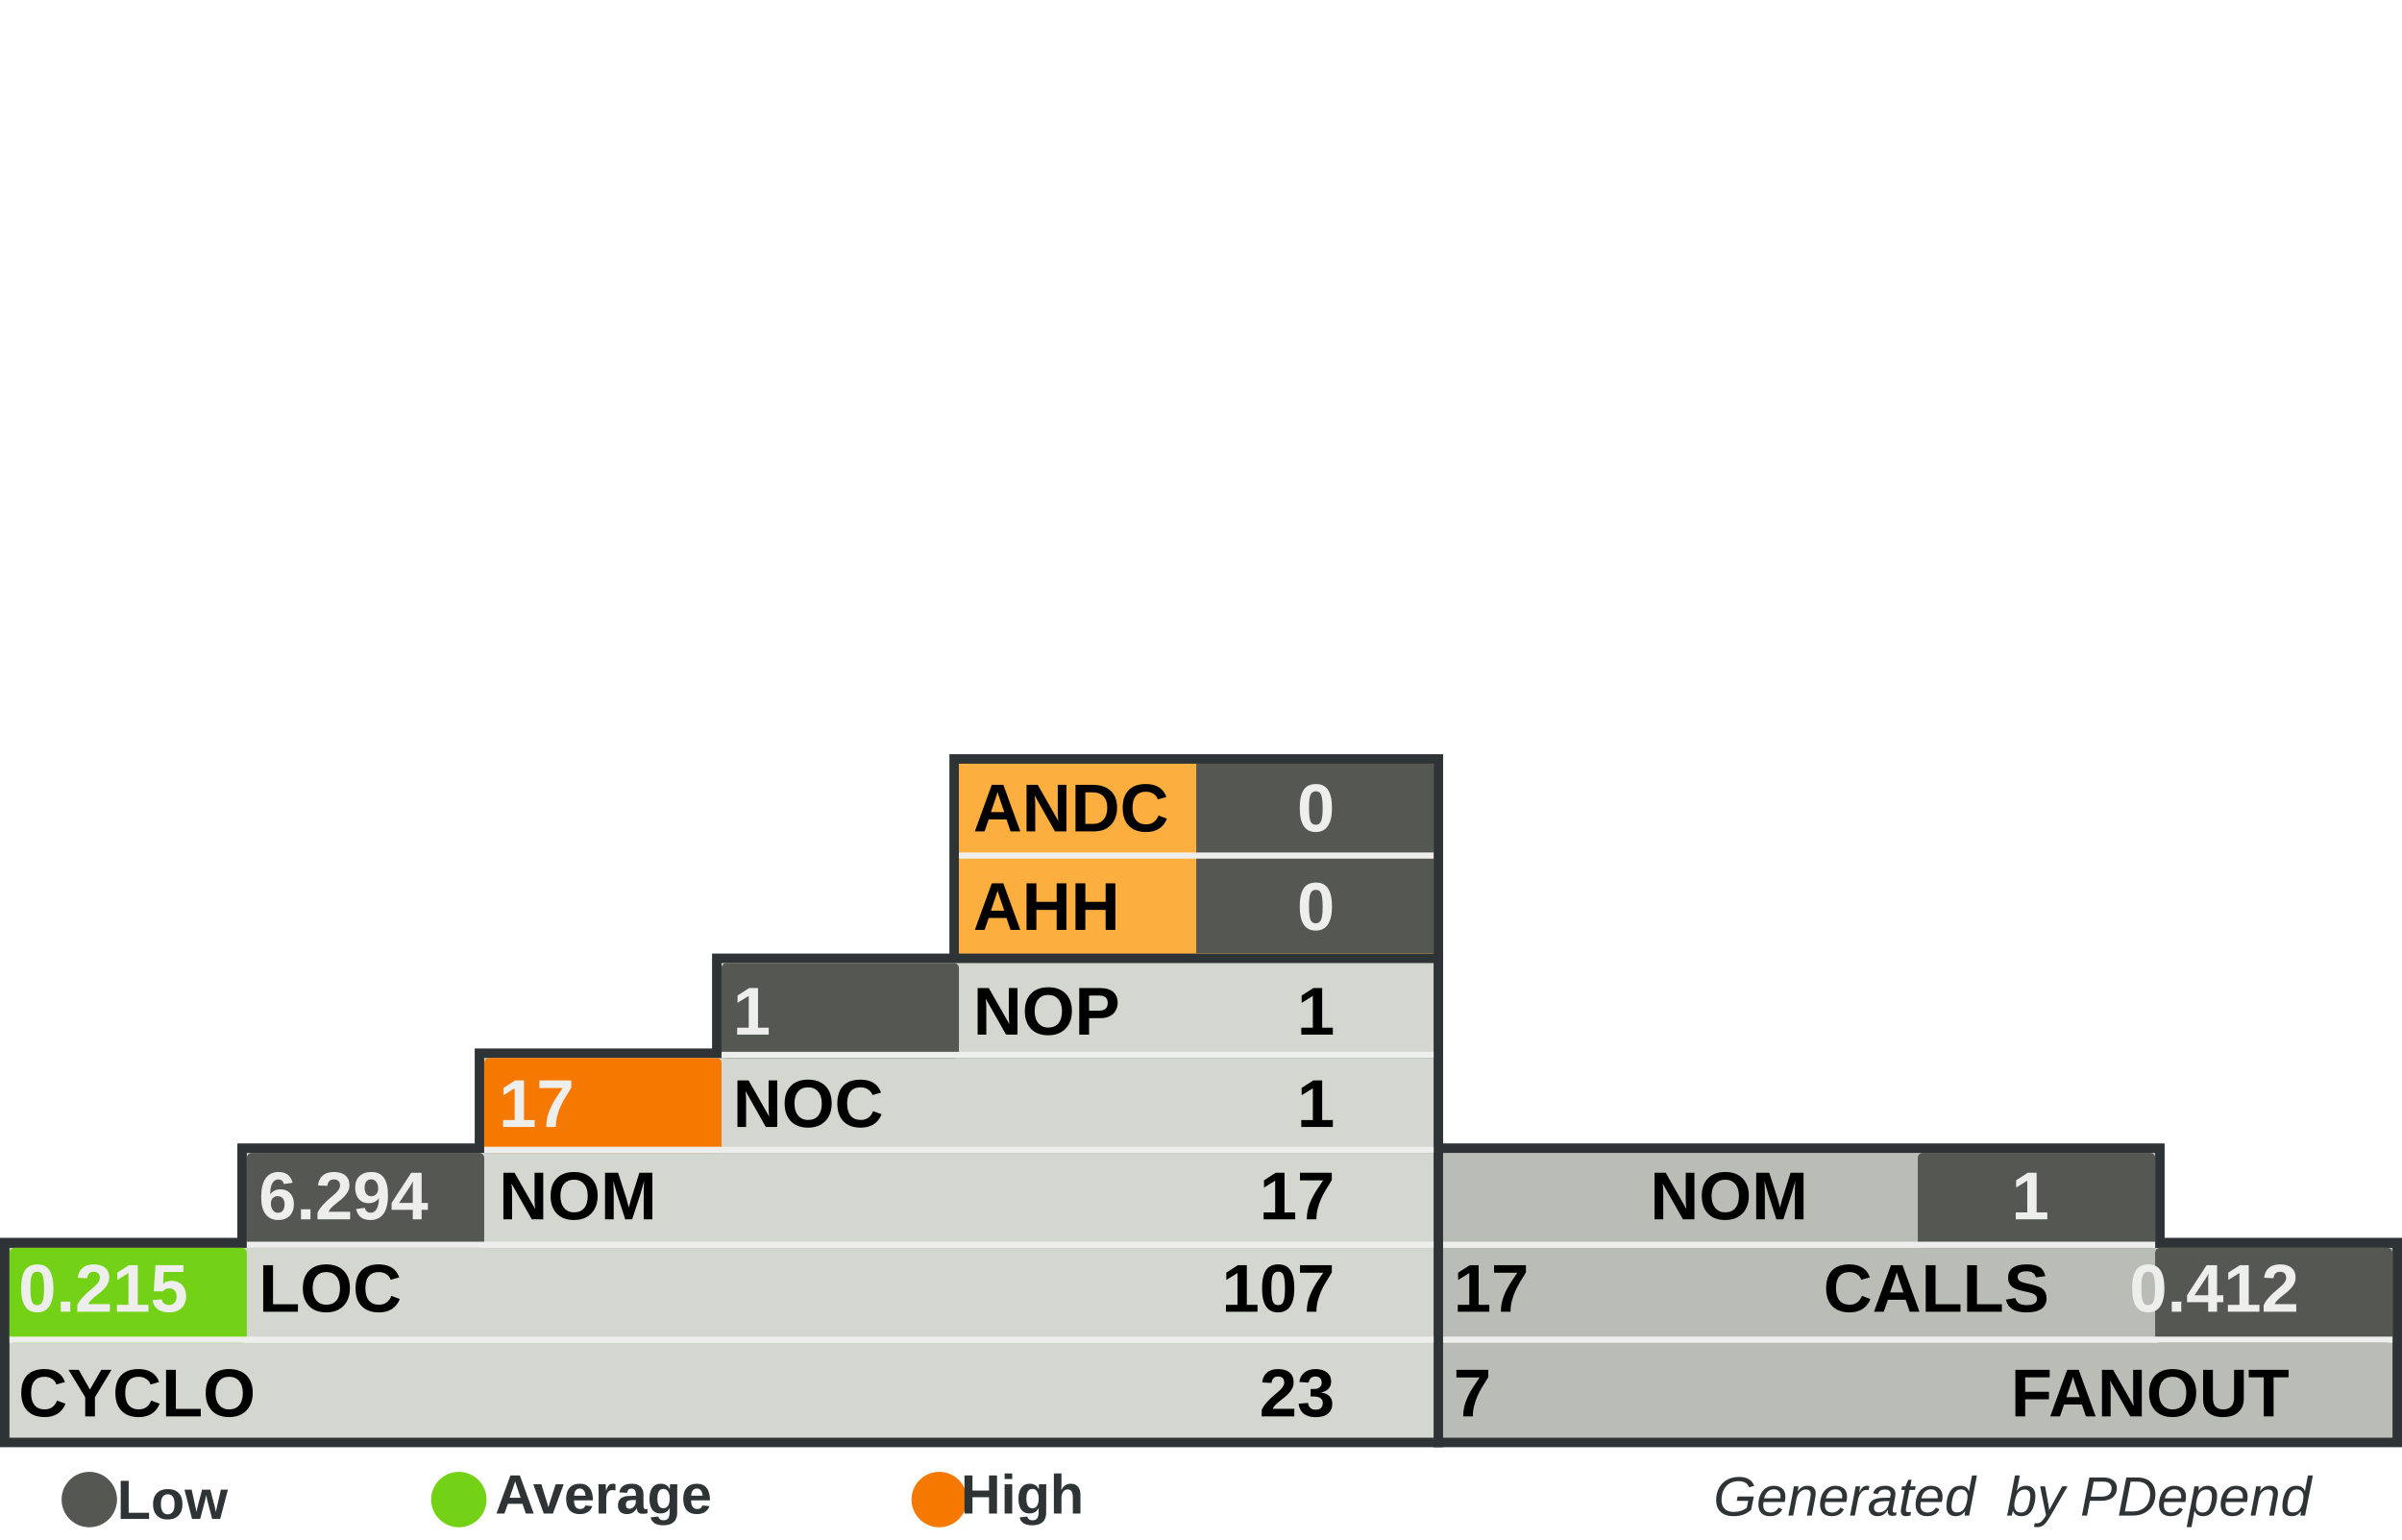
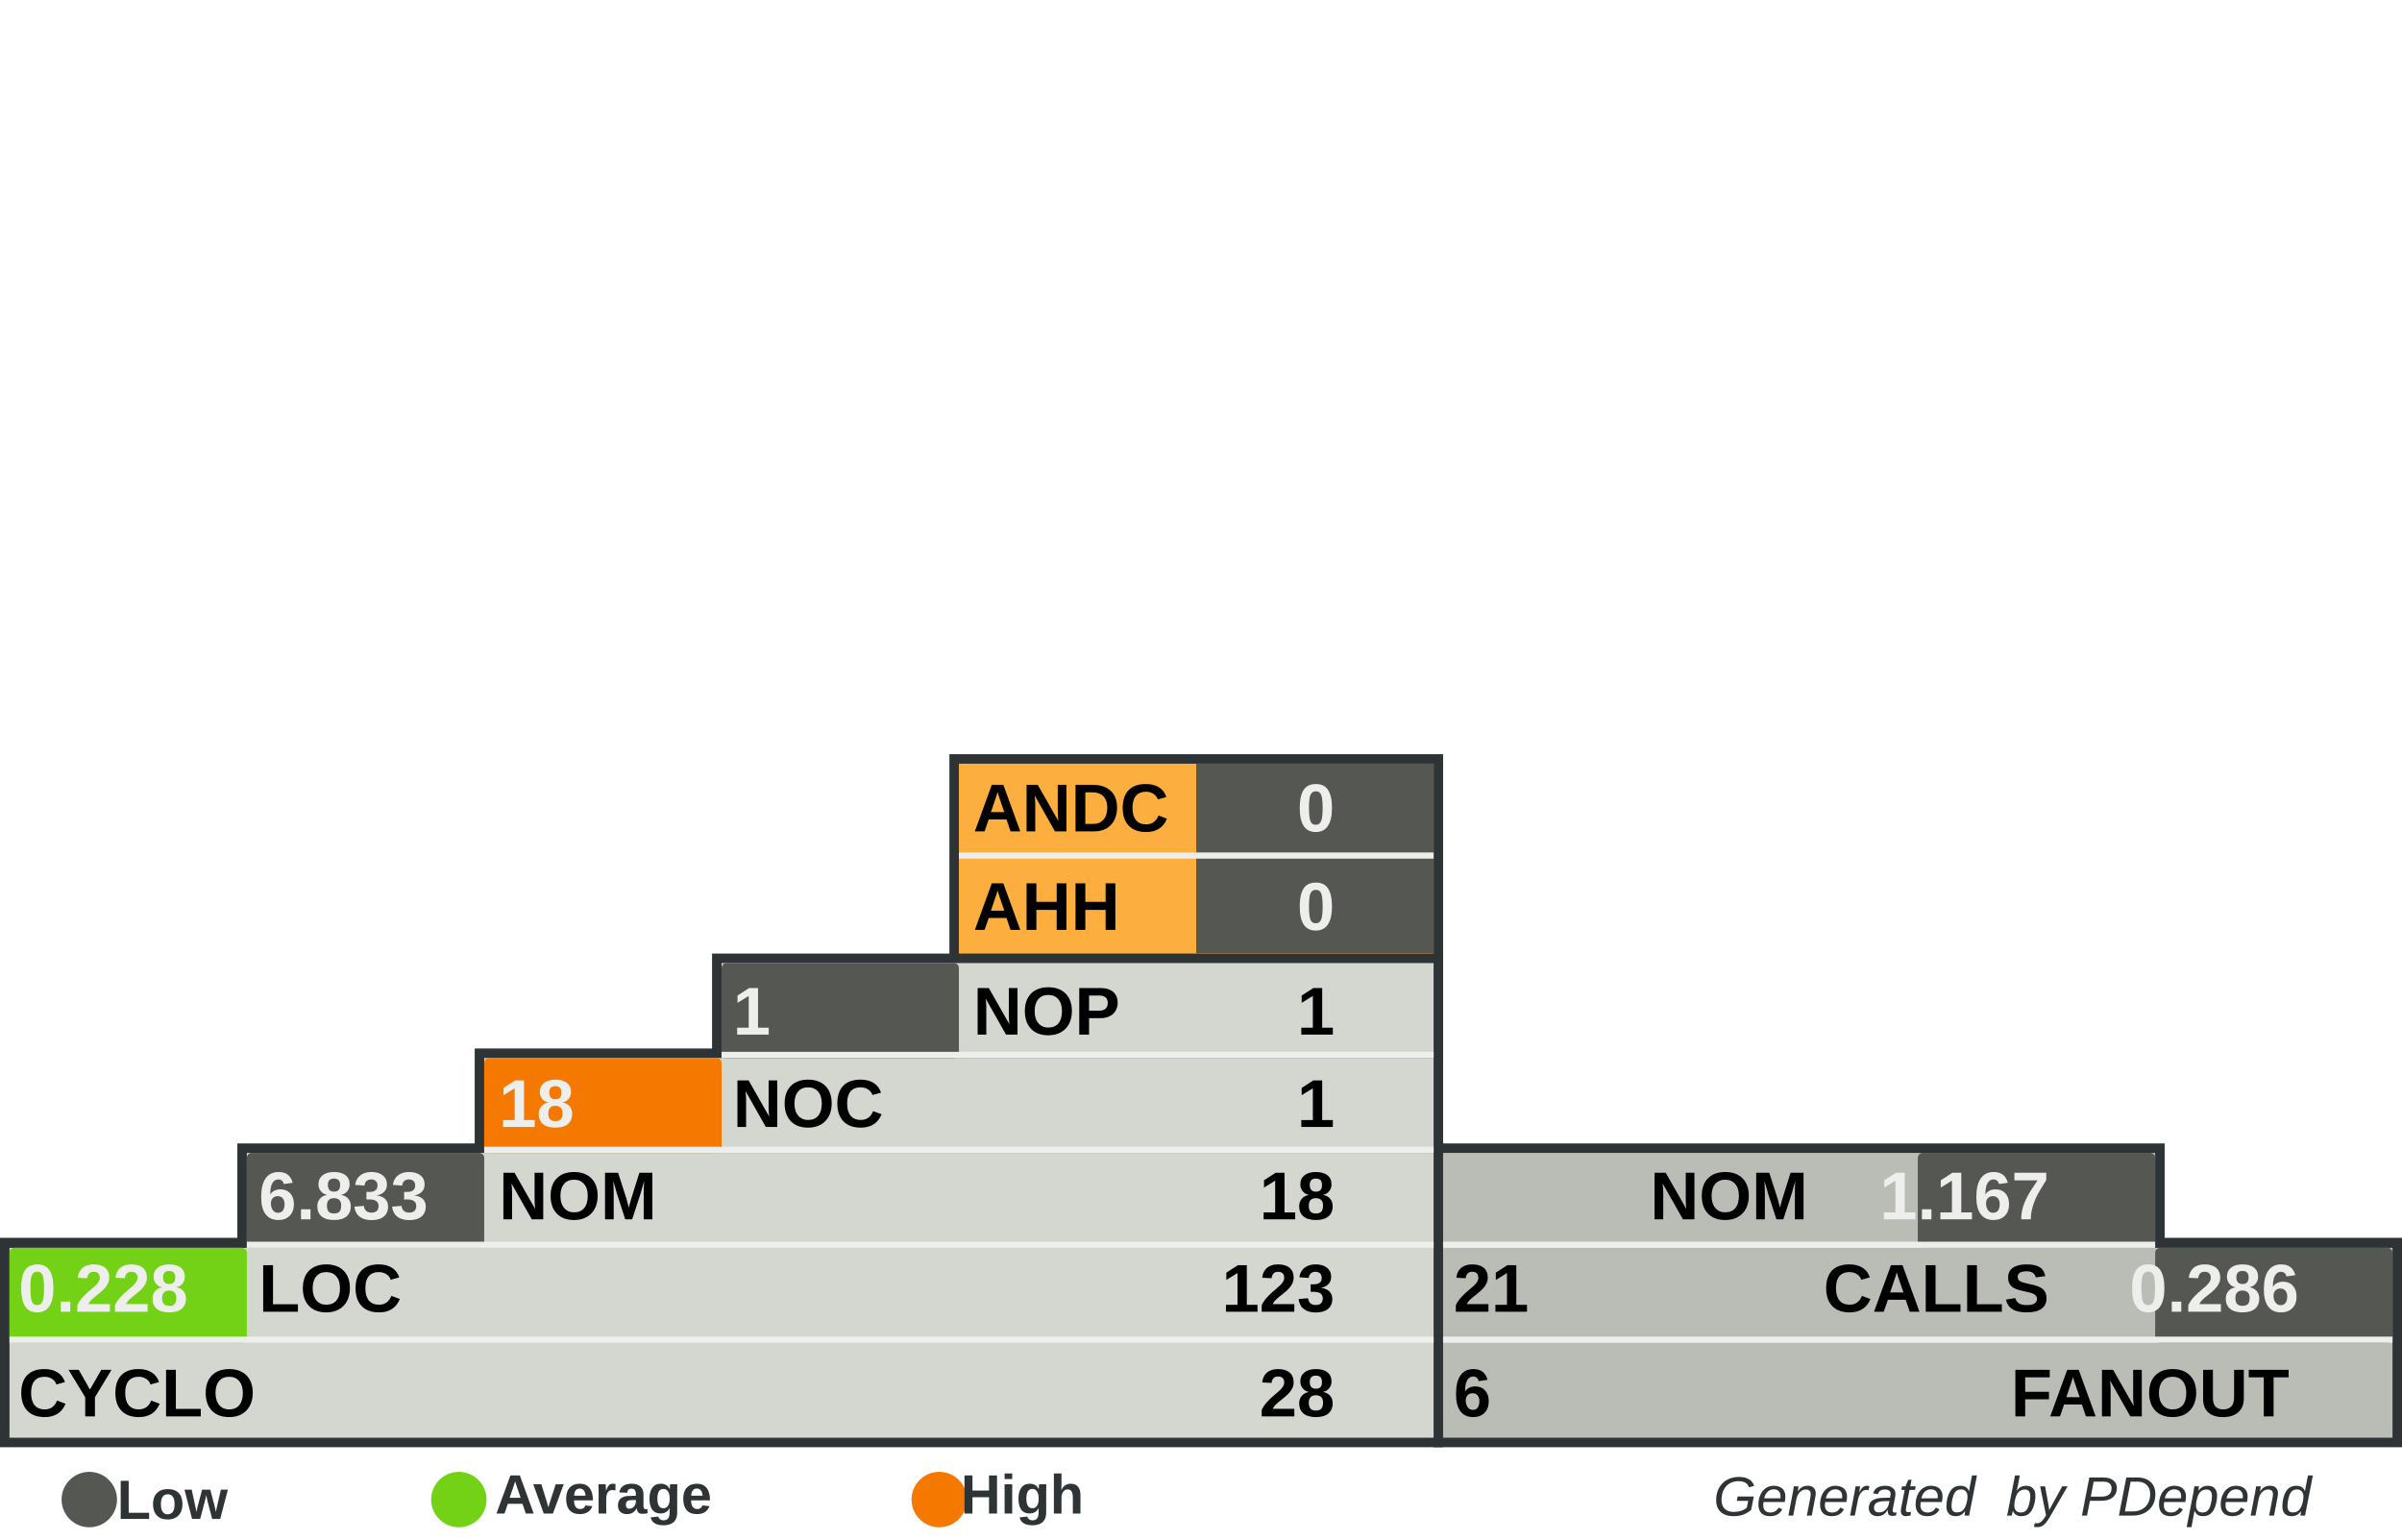
<svg xmlns="http://www.w3.org/2000/svg" width="390" height="250" id="svg5110" version="1.0">
  <defs id="defs5112">
    </defs>
  <g id="layer1">
    <rect style="fill:#555753" width="0" height="0" x="0" y="0" rx="0" ry="0" id="rect8982" xml:id="threshold.low" />
    <rect style="fill:#73d216" width="0" height="0" x="0" y="0" rx="0" ry="0" id="rect8983" xml:id="threshold.average" />
    <rect style="fill:#f57900" width="0" height="0" x="0" y="0" rx="0" ry="0" id="rect2834" xml:id="threshold.high" />
    <rect style="opacity:1;fill:#2e3436;fill-opacity:1;stroke:none;stroke-width:1;stroke-miterlimit:4;stroke-dasharray:none;stroke-opacity:1" id="rect4954" width="118.696" height="16.957" x="232.767" y="185.672" rx="2.978" ry="0" />
    <rect style="opacity:1;fill:#2e3436;fill-opacity:1;stroke:none;stroke-width:1;stroke-miterlimit:4;stroke-dasharray:none;stroke-opacity:1" id="rect4956" width="157.233" height="34" x="232.767" y="201" rx="3.945" ry="0" />
    <rect style="opacity:1;fill:#2e3436;fill-opacity:1;stroke:none;stroke-width:1;stroke-miterlimit:4;stroke-dasharray:none;stroke-opacity:1" id="rect4958" width="80.158" height="33.913" x="154.15" y="122.47" rx="2.011" ry="0" />
    <rect style="opacity:1;fill:#2e3436;fill-opacity:1;stroke:none;stroke-width:1;stroke-miterlimit:4;stroke-dasharray:none;stroke-opacity:1" id="rect4960" width="234.308" height="34" x="0" y="201" rx="5.879" ry="0" />
    <rect style="opacity:1;fill:#2e3436;fill-opacity:1;stroke:none;stroke-width:1;stroke-miterlimit:4;stroke-dasharray:none;stroke-opacity:1" id="rect4962" width="195.771" height="16.957" x="38.538" y="185.672" rx="4.912" ry="0" />
    <rect style="opacity:1;fill:#2e3436;fill-opacity:1;stroke:none;stroke-width:1;stroke-miterlimit:4;stroke-dasharray:none;stroke-opacity:1" id="rect4964" width="157.233" height="16.957" x="77.075" y="170.257" rx="3.945" ry="0" />
    <rect style="opacity:1;fill:#2e3436;fill-opacity:1;stroke:none;stroke-width:1;stroke-miterlimit:4;stroke-dasharray:none;stroke-opacity:1" id="rect4966" width="118.696" height="16.957" x="115.613" y="154.842" rx="2.978" ry="0" />
    <rect style="opacity:1;fill:#d3d7cf;fill-opacity:1;stroke:none;stroke-width:1;stroke-miterlimit:4;stroke-dasharray:none;stroke-opacity:1" id="rect4968" width="231.225" height="30.83" x="1.542" y="202.628" rx="5.801" ry="0" />
    <rect style="opacity:1;fill:#d3d7cf;fill-opacity:1;stroke:none;stroke-width:1;stroke-miterlimit:4;stroke-dasharray:none;stroke-opacity:1" id="rect4970" width="192.688" height="15.415" x="40.079" y="187.214" rx="4.834" ry="0" />
    <rect style="opacity:1;fill:#d3d7cf;fill-opacity:1;stroke:none;stroke-width:1;stroke-miterlimit:4;stroke-dasharray:none;stroke-opacity:1" id="rect4972" width="154.15" height="15.415" x="78.617" y="171.798" rx="3.868" ry="0" />
    <rect style="opacity:1;fill:#d3d7cf;fill-opacity:1;stroke:none;stroke-width:1;stroke-miterlimit:4;stroke-dasharray:none;stroke-opacity:1" id="rect4974" width="115.613" height="15.415" x="117.154" y="156.383" rx="2.901" ry="0" />
    <rect style="opacity:1;fill:#fcaf3e;fill-opacity:1;stroke:none;stroke-width:1;stroke-miterlimit:4;stroke-dasharray:none;stroke-opacity:1" id="rect4976" width="77.075" height="30.83" x="155.692" y="124.012" rx="1.934" ry="0" />
    <rect style="opacity:1;fill:#babdb6;fill-opacity:1;stroke:none;stroke-width:1;stroke-miterlimit:4;stroke-dasharray:none;stroke-opacity:1" id="rect4978" width="154.15" height="30.83" x="234.308" y="202.628" rx="3.868" ry="0" />
    <rect style="opacity:1;fill:#babdb6;fill-opacity:1;stroke:none;stroke-width:1;stroke-miterlimit:4;stroke-dasharray:none;stroke-opacity:1" id="rect4980" width="115.613" height="15.415" x="234.308" y="187.213" rx="2.901" ry="0" />
    <rect style="opacity:1;fill:#555753;fill-opacity:1;stroke:none;stroke-width:1;stroke-miterlimit:4;stroke-dasharray:none;stroke-opacity:1" id="rect4982" xml:id="rect.andc" width="38.538" height="15.43" x="194.229" y="124.012" rx="0.967" ry="0" />
    <rect style="opacity:1;fill:#555753;fill-opacity:1;stroke:none;stroke-width:1;stroke-miterlimit:4;stroke-dasharray:none;stroke-opacity:1" id="rect2851" xml:id="rect.ahh" width="38.538" height="15.4" x="194.229" y="139.412" rx="0.967" ry="0" />
    <rect style="opacity:1;fill:#555753;fill-opacity:1;stroke:none;stroke-width:1;stroke-miterlimit:4;stroke-dasharray:none;stroke-opacity:1" id="rect4984" xml:id="rect.noc-nop" width="38.538" height="15.415" x="117.154" y="156.383" rx="0.806" />
    <rect style="opacity:1;fill:#f57900;fill-opacity:1;stroke:none;stroke-width:1;stroke-miterlimit:4;stroke-dasharray:none;stroke-opacity:1" id="rect4986" xml:id="rect.nom-noc" width="38.538" height="15.415" x="78.617" y="171.798" rx="0.806" />
    <rect style="opacity:1;fill:#555753;fill-opacity:1;stroke:none;stroke-width:1;stroke-miterlimit:4;stroke-dasharray:none;stroke-opacity:1" id="rect4988" xml:id="rect.loc-nom" width="38.538" height="15.415" x="40.079" y="187.213" rx="0.806" />
    <rect style="opacity:1;fill:#73d216;fill-opacity:1;stroke:none;stroke-width:1;stroke-miterlimit:4;stroke-dasharray:none;stroke-opacity:1" id="rect4990" xml:id="rect.cyclo-loc" width="38.538" height="15.415" x="1.542" y="202.628" rx="0.806" />
    <rect style="opacity:1;fill:#555753;fill-opacity:1;stroke:none;stroke-width:1;stroke-miterlimit:4;stroke-dasharray:none;stroke-opacity:1" id="rect4992" xml:id="rect.calls-nom" width="38.538" height="15.415" x="311.383" y="187.213" rx="0.806" />
    <rect style="opacity:1;fill:#555753;fill-opacity:1;stroke:none;stroke-width:1;stroke-miterlimit:4;stroke-dasharray:none;stroke-opacity:1" id="rect4994" xml:id="rect.fanout-calls" width="38.538" height="15.415" x="349.921" y="202.628" rx="0.806" />
    <rect style="opacity:1;fill:#eeeeec;fill-opacity:1;stroke:none;stroke-width:1;stroke-miterlimit:4;stroke-dasharray:none;stroke-opacity:1" id="rect4996" width="231.225" height="1" x="1.542" y="217.043" rx="5.801" ry="0" />
    <rect style="opacity:1;fill:#eeeeec;fill-opacity:1;stroke:none;stroke-width:1;stroke-miterlimit:4;stroke-dasharray:none;stroke-opacity:1" id="rect4998" width="192.688" height="1" x="40.079" y="201.628" rx="4.834" ry="0" />
    <rect style="opacity:1;fill:#eeeeec;fill-opacity:1;stroke:none;stroke-width:1;stroke-miterlimit:4;stroke-dasharray:none;stroke-opacity:1" id="rect5000" width="154.15" height="1" x="78.617" y="186.213" rx="3.868" ry="0" />
    <rect style="opacity:1;fill:#eeeeec;fill-opacity:1;stroke:none;stroke-width:1;stroke-miterlimit:4;stroke-dasharray:none;stroke-opacity:1" id="rect5002" width="115.613" height="1" x="117.154" y="170.798" rx="2.901" ry="0" />
    <rect style="opacity:1;fill:#eeeeec;fill-opacity:1;stroke:none;stroke-width:1;stroke-miterlimit:4;stroke-dasharray:none;stroke-opacity:1" id="rect5004" width="115.613" height="1" x="234.308" y="201.628" rx="2.901" ry="0" />
    <rect style="opacity:1;fill:#eeeeec;fill-opacity:1;stroke:none;stroke-width:1;stroke-miterlimit:4;stroke-dasharray:none;stroke-opacity:1" id="rect5006" width="154.15" height="1" x="234.308" y="217.043" rx="3.868" ry="0" />
    <rect style="opacity:1;fill:#eeeeec;fill-opacity:1;stroke:none;stroke-width:1;stroke-miterlimit:4;stroke-dasharray:none;stroke-opacity:1" id="rect5008" width="77.075" height="1" x="155.692" y="138.427" rx="1.934" ry="0" />
    <text xml:space="preserve" style="font-size:11px;font-style:normal;font-variant:normal;font-weight:bold;font-stretch:normal;fill:#000000;fill-opacity:1;stroke:none;stroke-width:1px;stroke-linecap:butt;stroke-linejoin:miter;stroke-opacity:1;font-family:Arial" x="158" y="135" title="Average Number of Derived Classes" id="text5010">
      <tspan title="Average Number of Derived Classes" id="tspan5012" x="158" y="135">ANDC</tspan>
    </text>
    <text xml:space="preserve" style="font-size:11px;font-style:normal;font-variant:normal;font-weight:bold;font-stretch:normal;fill:#000000;fill-opacity:1;stroke:none;stroke-width:1px;stroke-linecap:butt;stroke-linejoin:miter;stroke-opacity:1;font-family:Arial" x="158" y="151" title="Average Hierarchy Height" id="text5014">
      <tspan title="Average Hierarchy Height" id="tspan5016" x="158" y="151">AHH</tspan>
    </text>
    <text xml:space="preserve" style="font-size:11px;font-style:normal;font-variant:normal;font-weight:bold;font-stretch:normal;fill:#000000;fill-opacity:1;stroke:none;stroke-width:1px;stroke-linecap:butt;stroke-linejoin:miter;stroke-opacity:1;font-family:Arial" x="158" y="168" title="Number Of Packages" id="text5018">
      <tspan title="Number Of Packages" id="tspan5020" x="158" y="168">NOP</tspan>
    </text>
    <text xml:space="preserve" style="font-size:11px;font-style:normal;font-variant:normal;font-weight:bold;font-stretch:normal;fill:#000000;fill-opacity:1;stroke:none;stroke-width:1px;stroke-linecap:butt;stroke-linejoin:miter;stroke-opacity:1;font-family:Arial" x="119" y="183" id="text5022" title="Number Of Classes" transform="scale(0.9999985,1.000001)">
      <tspan title="Number Of Classes" id="tspan5024" x="119" y="183">NOC</tspan>
    </text>
    <text xml:space="preserve" style="font-size:11px;font-style:normal;font-variant:normal;font-weight:bold;font-stretch:normal;fill:#000000;fill-opacity:1;stroke:none;stroke-width:1px;stroke-linecap:butt;stroke-linejoin:miter;stroke-opacity:1;font-family:Arial" x="81" y="198" id="text5026" title="Number Of Methods (Methods+Functions)" transform="scale(0.9999985,1.000001)">
      <tspan title="Number Of Methods (Methods+Functions)" id="tspan5028" x="81" y="198">NOM</tspan>
    </text>
    <text xml:space="preserve" style="font-size:11px;font-style:normal;font-variant:normal;font-weight:bold;font-stretch:normal;fill:#000000;fill-opacity:1;stroke:none;stroke-width:1px;stroke-linecap:butt;stroke-linejoin:miter;stroke-opacity:1;font-family:Arial" x="42" y="213" id="text5030" title="Lines Of Code (Non Comment and Non Whitespace Lines)" transform="scale(0.9999985,1.000001)">
      <tspan title="Lines Of Code (Non Comment and Non Whitespace Lines)" id="tspan5032" x="42" y="213">LOC</tspan>
    </text>
    <text xml:space="preserve" style="font-size:11px;font-style:normal;font-variant:normal;font-weight:bold;font-stretch:normal;fill:#000000;fill-opacity:1;stroke:none;stroke-width:1px;stroke-linecap:butt;stroke-linejoin:miter;stroke-opacity:1;font-family:Arial" x="3" y="230" id="text5034" title="Cyclomatic Complexity" transform="scale(0.9999985,1.000001)">
      <tspan title="Cyclomatic Complexity" id="tspan5036" x="3" y="230">CYCLO</tspan>
    </text>
    <text xml:space="preserve" style="font-size:11px;font-style:normal;font-variant:normal;font-weight:bold;font-stretch:normal;text-align:end;text-anchor:end;fill:#000000;fill-opacity:1;stroke:none;stroke-width:1px;stroke-linecap:butt;stroke-linejoin:miter;stroke-opacity:1;font-family:Arial" x="308.858" y="198" id="text5038" title="Number Of Methods (Methods+Functions)" transform="scale(0.9999985,1.000001)">
      <tspan title="Number Of Methods (Methods+Functions)" id="tspan5040" x="308.858" y="198">NOM</tspan>
    </text>
    <text xml:space="preserve" style="font-size:11px;font-style:normal;font-variant:normal;font-weight:bold;font-stretch:normal;text-anchor:end;fill:#000000;fill-opacity:1;stroke:none;stroke-width:1px;stroke-linecap:butt;stroke-linejoin:miter;stroke-opacity:1;font-family:Arial" x="348" y="213" id="text5042" title="Number of Operation Calls" transform="scale(0.9999985,1.000001)">
      <tspan title="Number of Operation Calls" id="tspan5044" x="348" y="213">CALLS</tspan>
    </text>
    <text xml:space="preserve" style="font-size:11px;font-style:normal;font-variant:normal;font-weight:bold;font-stretch:normal;text-anchor:end;fill:#000000;fill-opacity:1;stroke:none;stroke-width:1px;stroke-linecap:butt;stroke-linejoin:miter;stroke-opacity:1;font-family:Arial" x="387" y="230" id="text5046" title="Number of Called Classes" transform="scale(0.9999985,1.000001)">
      <tspan title="Number of Called Classes" id="tspan5048" x="387" y="230">FANOUT</tspan>
    </text>
    <text xml:space="preserve" style="font-size:11px;font-style:normal;font-variant:normal;font-weight:bold;font-stretch:normal;fill:#000000;fill-opacity:1;stroke:none;stroke-width:1px;stroke-linecap:butt;stroke-linejoin:miter;stroke-opacity:1;font-family:Arial" title="Number of Called Classes" x="236" y="230" id="text5050" transform="scale(0.9999985,1.000001)">
-       <tspan title="Number of Called Classes" id="tspan5052" xml:id="pdepend.fanout" x="236" y="230">7</tspan>
+       <tspan title="Number of Called Classes" id="tspan5052" xml:id="pdepend.fanout" x="236" y="230">6</tspan>
    </text>
    <text xml:space="preserve" style="font-size:11px;font-style:normal;font-variant:normal;font-weight:bold;font-stretch:normal;fill:#000000;fill-opacity:1;stroke:none;stroke-width:1px;stroke-linecap:butt;stroke-linejoin:miter;stroke-opacity:1;font-family:Arial" title="Number of Operation Calls" x="236" y="213" id="text5054" transform="scale(0.9999985,1.000001)">
-       <tspan title="Number of Operation Calls" id="tspan5056" xml:id="pdepend.calls" x="236" y="213">17</tspan>
+       <tspan title="Number of Operation Calls" id="tspan5056" xml:id="pdepend.calls" x="236" y="213">21</tspan>
    </text>
    <text xml:space="preserve" style="font-size:11px;font-style:normal;font-variant:normal;font-weight:bold;font-stretch:normal;text-anchor:end;fill:#000000;fill-opacity:1;stroke:none;stroke-width:1px;stroke-linecap:butt;stroke-linejoin:miter;stroke-opacity:1;font-family:Arial" title="Cyclomatic Complexity" x="232" y="230" id="text5058" transform="scale(0.9999985,1.000001)">
-       <tspan title="Cyclomatic Complexity" id="tspan5060" xml:id="pdepend.cyclo" x="232" y="230">23</tspan>
+       <tspan title="Cyclomatic Complexity" id="tspan5060" xml:id="pdepend.cyclo" x="232" y="230">28</tspan>
    </text>
    <text xml:space="preserve" style="font-size:11px;font-style:normal;font-variant:normal;font-weight:bold;font-stretch:normal;text-anchor:end;fill:#000000;fill-opacity:1;stroke:none;stroke-width:1px;stroke-linecap:butt;stroke-linejoin:miter;stroke-opacity:1;font-family:Arial" title="Lines Of Code (Non Comment and Non Whitespace Lines)" x="232" y="213" id="text5062" transform="scale(0.9999985,1.000001)">
-       <tspan xml:id="pdepend.loc" title="Lines Of Code (Non Comment and Non Whitespace Lines)" id="tspan5064" x="232" y="213">107</tspan>
+       <tspan xml:id="pdepend.loc" title="Lines Of Code (Non Comment and Non Whitespace Lines)" id="tspan5064" x="232" y="213">123</tspan>
    </text>
    <text xml:space="preserve" style="font-size:11px;font-style:normal;font-variant:normal;font-weight:bold;font-stretch:normal;text-anchor:end;fill:#000000;fill-opacity:1;stroke:none;stroke-width:1px;stroke-linecap:butt;stroke-linejoin:miter;stroke-opacity:1;font-family:Arial" title="Number Of Methods (Methods+Functions)" x="232" y="198" id="text5066" transform="scale(0.9999985,1.000001)">
-       <tspan title="Number Of Methods (Methods+Functions)" id="tspan5068" xml:id="pdepend.nom" x="232" y="198">17</tspan>
+       <tspan title="Number Of Methods (Methods+Functions)" id="tspan5068" xml:id="pdepend.nom" x="232" y="198">18</tspan>
    </text>
    <text xml:space="preserve" style="font-size:11px;font-style:normal;font-variant:normal;font-weight:bold;font-stretch:normal;text-anchor:end;fill:#000000;fill-opacity:1;stroke:none;stroke-width:1px;stroke-linecap:butt;stroke-linejoin:miter;stroke-opacity:1;font-family:Arial" title="Number Of Packages" x="232" y="168" id="text5070" transform="scale(0.9999985,1.000001)">
      <tspan title="Number Of Packages" id="tspan5072" xml:id="pdepend.nop" x="232" y="168">1</tspan>
    </text>
    <text xml:space="preserve" style="font-size:11px;font-style:normal;font-variant:normal;font-weight:bold;font-stretch:normal;text-anchor:end;fill:#000000;fill-opacity:1;stroke:none;stroke-width:1px;stroke-linecap:butt;stroke-linejoin:miter;stroke-opacity:1;font-family:Arial" title="Number Of Classes" x="232" y="183" id="text5074" transform="scale(0.9999985,1.000001)">
      <tspan title="Number Of Classes" id="tspan5076" xml:id="pdepend.noc" x="232" y="183">1</tspan>
    </text>
    <text xml:space="preserve" style="font-size:11px;font-style:normal;font-variant:normal;font-weight:bold;font-stretch:normal;text-anchor:end;fill:#eeeeec;fill-opacity:1;stroke:none;stroke-width:1px;stroke-linecap:butt;stroke-linejoin:miter;stroke-opacity:1;font-family:Arial" title="Average Number of Derived Classes" x="232" y="135" id="text5078" transform="scale(0.9999985,1.000001)">
      <tspan title="Average Number of Derived Classes" id="tspan5080" xml:id="pdepend.andc" x="232" y="135">0</tspan>
    </text>
    <text xml:space="preserve" style="font-size:11px;font-style:normal;font-variant:normal;font-weight:bold;font-stretch:normal;text-anchor:end;fill:#eeeeec;fill-opacity:1;stroke:none;stroke-width:1px;stroke-linecap:butt;stroke-linejoin:miter;stroke-opacity:1;font-family:Arial" title="Average Hierarchy Height" x="232" y="151" id="text5082" transform="scale(0.9999985,1.000001)">
      <tspan title="Average Hierarchy Height" id="tspan5084" xml:id="pdepend.ahh" x="232" y="151">0</tspan>
    </text>
    <text xml:space="preserve" style="font-size:11px;font-style:normal;font-variant:normal;font-weight:bold;font-stretch:normal;fill:#eeeeec;fill-opacity:1;stroke:none;stroke-width:1px;stroke-linecap:butt;stroke-linejoin:miter;stroke-opacity:1;font-family:Arial" title="Ratio: Number of Classes / Number of Packages" x="119" y="168" id="text5086" transform="scale(0.9999985,1.000001)">
      <tspan title="Ratio: Number of Classes / Number of Packages" id="tspan5088" xml:id="pdepend.noc-nop" x="119" y="168">1</tspan>
    </text>
    <text xml:space="preserve" style="font-size:11px;font-style:normal;font-variant:normal;font-weight:bold;font-stretch:normal;fill:#eeeeec;fill-opacity:1;stroke:none;stroke-width:1px;stroke-linecap:butt;stroke-linejoin:miter;stroke-opacity:1;font-family:Arial" title="Ratio: Number of Methods / Number of Classes" x="81" y="183" id="text5090" transform="scale(0.9999985,1.000001)">
-       <tspan title="Ratio: Number of Methods / Number of Classes" id="tspan5092" xml:id="pdepend.nom-noc" x="81" y="183">17</tspan>
+       <tspan title="Ratio: Number of Methods / Number of Classes" id="tspan5092" xml:id="pdepend.nom-noc" x="81" y="183">18</tspan>
    </text>
    <text xml:space="preserve" style="font-size:11px;font-style:normal;font-variant:normal;font-weight:bold;font-stretch:normal;fill:#eeeeec;fill-opacity:1;stroke:none;stroke-width:1px;stroke-linecap:butt;stroke-linejoin:miter;stroke-opacity:1;font-family:Arial" title="Ratio: Lines of Code / Number of Methods" x="42" y="198" id="text5094" transform="scale(0.9999985,1.000001)">
-       <tspan title="Ratio: Lines of Code / Number of Methods" id="tspan5096" xml:id="pdepend.loc-nom" x="42" y="198">6.294</tspan>
+       <tspan title="Ratio: Lines of Code / Number of Methods" id="tspan5096" xml:id="pdepend.loc-nom" x="42" y="198">6.833</tspan>
    </text>
    <text xml:space="preserve" style="font-size:11px;font-style:normal;font-variant:normal;font-weight:bold;font-stretch:normal;fill:#eeeeec;fill-opacity:1;stroke:none;stroke-width:1px;stroke-linecap:butt;stroke-linejoin:miter;stroke-opacity:1;font-family:Arial" title="Ratio: Cyclomatic Complexity / Lines of Code" x="3" y="213" id="text5098" transform="scale(0.9999985,1.000001)">
-       <tspan title="Ratio: Cyclomatic Complexity / Lines of Code" id="tspan5100" xml:id="pdepend.cyclo-loc" x="3" y="213">0.215</tspan>
+       <tspan title="Ratio: Cyclomatic Complexity / Lines of Code" id="tspan5100" xml:id="pdepend.cyclo-loc" x="3" y="213">0.228</tspan>
    </text>
    <text xml:space="preserve" style="font-size:11px;font-style:normal;font-variant:normal;font-weight:bold;font-stretch:normal;text-anchor:end;fill:#eeeeec;fill-opacity:1;stroke:none;stroke-width:1px;stroke-linecap:butt;stroke-linejoin:miter;stroke-opacity:1;font-family:Arial" title="Ratio: Number of Called Classes(FANOUT) / Number of Operation Calls" x="388.563" y="213" id="text5102" transform="scale(0.9999985,1.000001)">
-       <tspan title="Ratio: Number of Called Classes(FANOUT) / Number of Operation Calls" id="tspan5104" xml:id="pdepend.fanout-calls" x="388.563" y="213">0.412</tspan>
+       <tspan title="Ratio: Number of Called Classes(FANOUT) / Number of Operation Calls" id="tspan5104" xml:id="pdepend.fanout-calls" x="388.563" y="213">0.286</tspan>
    </text>
    <text xml:space="preserve" style="font-size:11px;font-style:normal;font-variant:normal;font-weight:bold;font-stretch:normal;text-anchor:end;fill:#eeeeec;fill-opacity:1;stroke:none;stroke-width:1px;stroke-linecap:butt;stroke-linejoin:miter;stroke-opacity:1;font-family:Arial" title="Ratio: Number of Operation Calls / Number of Methods (Methods+Functions)" x="348" y="198" id="text5106" transform="scale(0.9999985,1.000001)">
-       <tspan title="Ratio: Number of Operation Calls / Number of Methods (Methods+Functions)" id="tspan5108" xml:id="pdepend.calls-nom" x="348" y="198">1</tspan>
+       <tspan title="Ratio: Number of Operation Calls / Number of Methods (Methods+Functions)" id="tspan5108" xml:id="pdepend.calls-nom" x="348" y="198">1.167</tspan>
    </text>
    <text xml:space="preserve" style="font-size:8px;font-style:normal;font-variant:normal;font-weight:bold;font-stretch:normal;text-align:end;text-anchor:end;fill:#2e3436;fill-opacity:1;stroke:none;stroke-width:1px;stroke-linecap:butt;stroke-linejoin:miter;stroke-opacity:1;font-family:Arial" x="386.395" y="246.106" id="text2692">
      <tspan id="tspan2694" x="386.395" y="246.106" style="font-size:9px;font-style:italic;font-variant:normal;font-weight:normal;font-stretch:normal;text-align:end;text-anchor:end;fill:#2e3436;font-family:Arial;">Generated  by PDepend</tspan>
    </text>
    <path style="opacity:1;fill:#555753;fill-opacity:1;stroke:none;stroke-width:1;stroke-miterlimit:4;stroke-dasharray:none;stroke-opacity:1" id="path3780" d="M 65.333,285.667 A 12,10.333 0 1 1 41.333,285.667 A 12,10.333 0 1 1 65.333,285.667 z" transform="matrix(0.375,0,0,0.4354839,-5.5,119.0968)" />
    <text xml:space="preserve" style="font-size:8px;font-style:normal;font-weight:bold;text-align:center;text-anchor:middle;fill:#2e3436;fill-opacity:1;stroke:none;stroke-width:1px;stroke-linecap:butt;stroke-linejoin:miter;stroke-opacity:1;font-family:URW Chancery L;" x="32.387" y="246.642" id="text3782">
      <tspan id="tspan3784" x="32.387" y="246.642" style="font-size:9px;font-style:normal;font-variant:normal;font-weight:bold;font-stretch:normal;fill:#2e3436;font-family:Arial;">Low</tspan>
    </text>
    <path style="opacity:1;fill:#73d216;fill-opacity:1;stroke:none;stroke-width:1;stroke-miterlimit:4;stroke-dasharray:none;stroke-opacity:1" id="path3786" d="M 65.333,285.667 A 12,10.333 0 1 1 41.333,285.667 A 12,10.333 0 1 1 65.333,285.667 z" transform="matrix(0.375,0,0,0.4354839,54.5,119.0968)" />
    <text xml:space="preserve" style="font-size:8px;font-style:normal;font-weight:bold;text-align:center;text-anchor:middle;fill:#2e3436;fill-opacity:1;stroke:none;stroke-width:1px;stroke-linecap:butt;stroke-linejoin:miter;stroke-opacity:1;font-family:URW Chancery L;" x="102.387" y="245.774" id="text3788">
      <tspan id="tspan3790" x="102.387" y="245.774" style="font-size:9px;font-style:normal;font-variant:normal;font-weight:bold;font-stretch:normal;fill:#2e3436;font-family:Arial;">Average</tspan>
    </text>
    <path style="opacity:1;fill:#f57900;fill-opacity:1;stroke:none;stroke-width:1;stroke-miterlimit:4;stroke-dasharray:none;stroke-opacity:1" id="path3792" d="M 65.333,285.667 A 12,10.333 0 1 1 41.333,285.667 A 12,10.333 0 1 1 65.333,285.667 z" transform="matrix(0.375,0,0,0.4354839,132.5,119.0968)" />
    <text xml:space="preserve" style="font-size:8px;font-style:normal;font-weight:bold;text-align:center;text-anchor:middle;fill:#2e3436;fill-opacity:1;stroke:none;stroke-width:1px;stroke-linecap:butt;stroke-linejoin:miter;stroke-opacity:1;font-family:URW Chancery L;" x="170.387" y="245.774" id="text3794">
      <tspan id="tspan3796" x="170.387" y="245.774" style="font-size:9px;font-style:normal;font-variant:normal;font-weight:bold;font-stretch:normal;fill:#2e3436;font-family:Arial;">High</tspan>
    </text>
  </g>
</svg>
